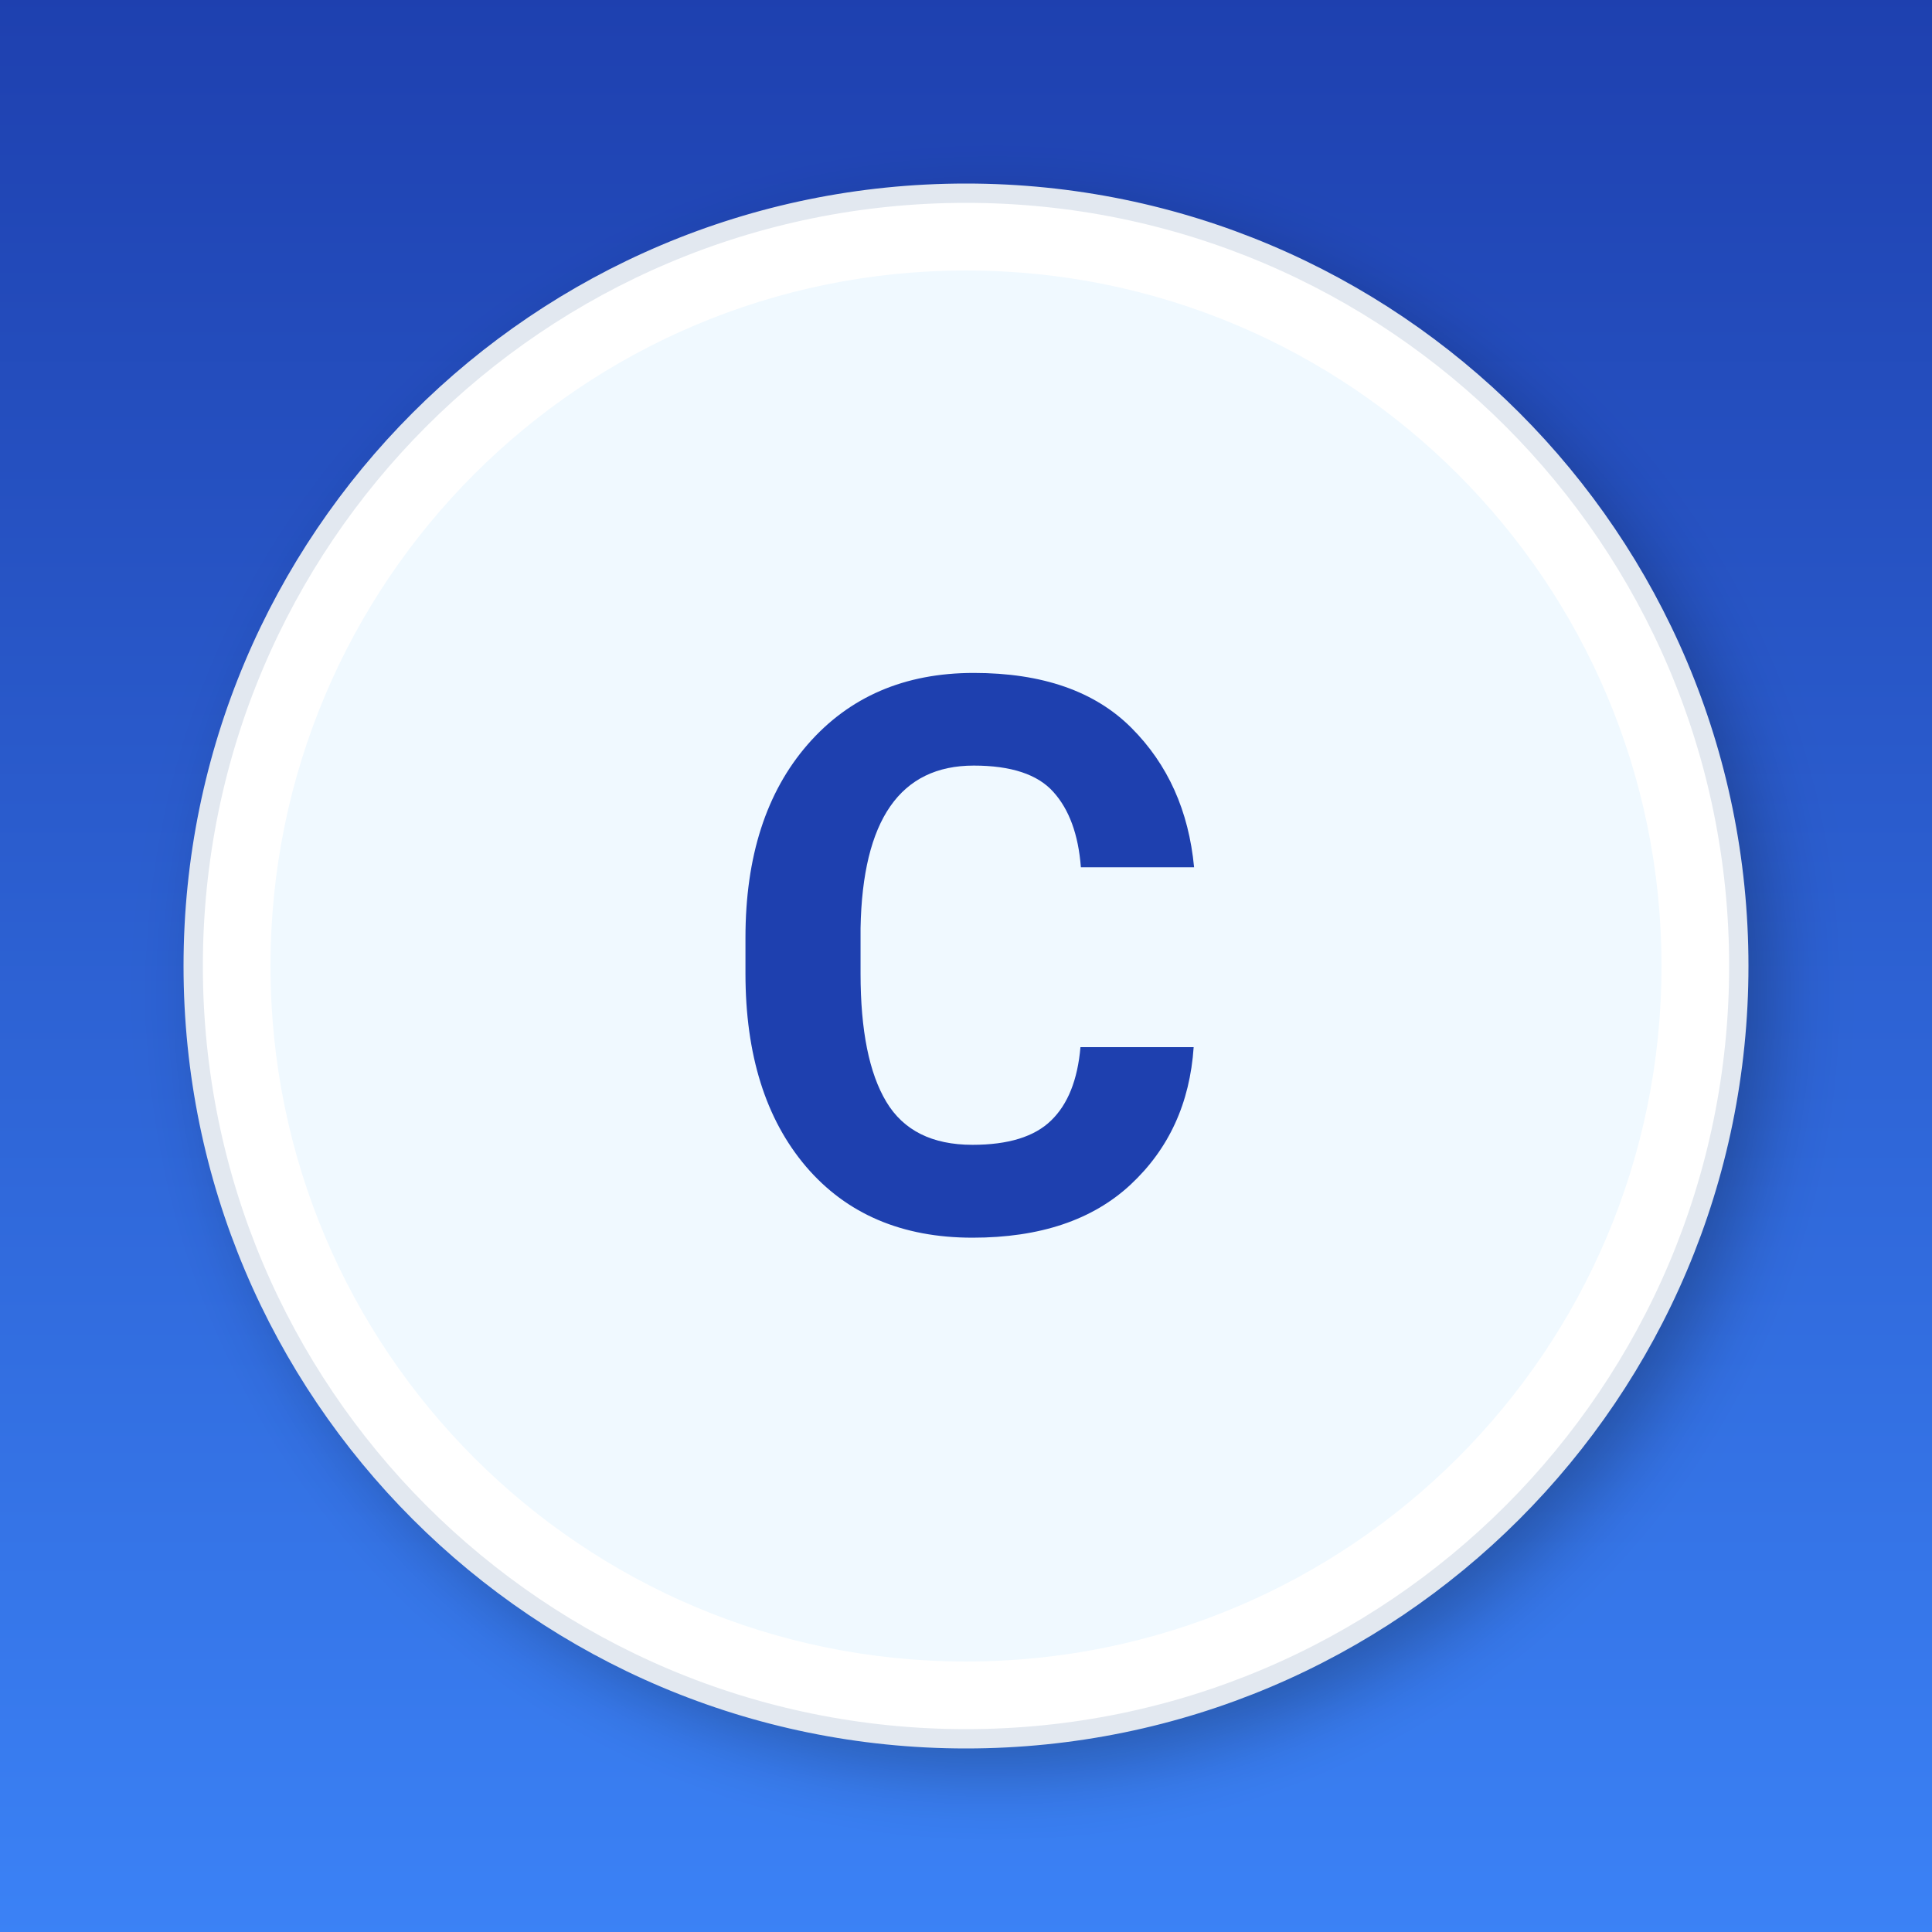
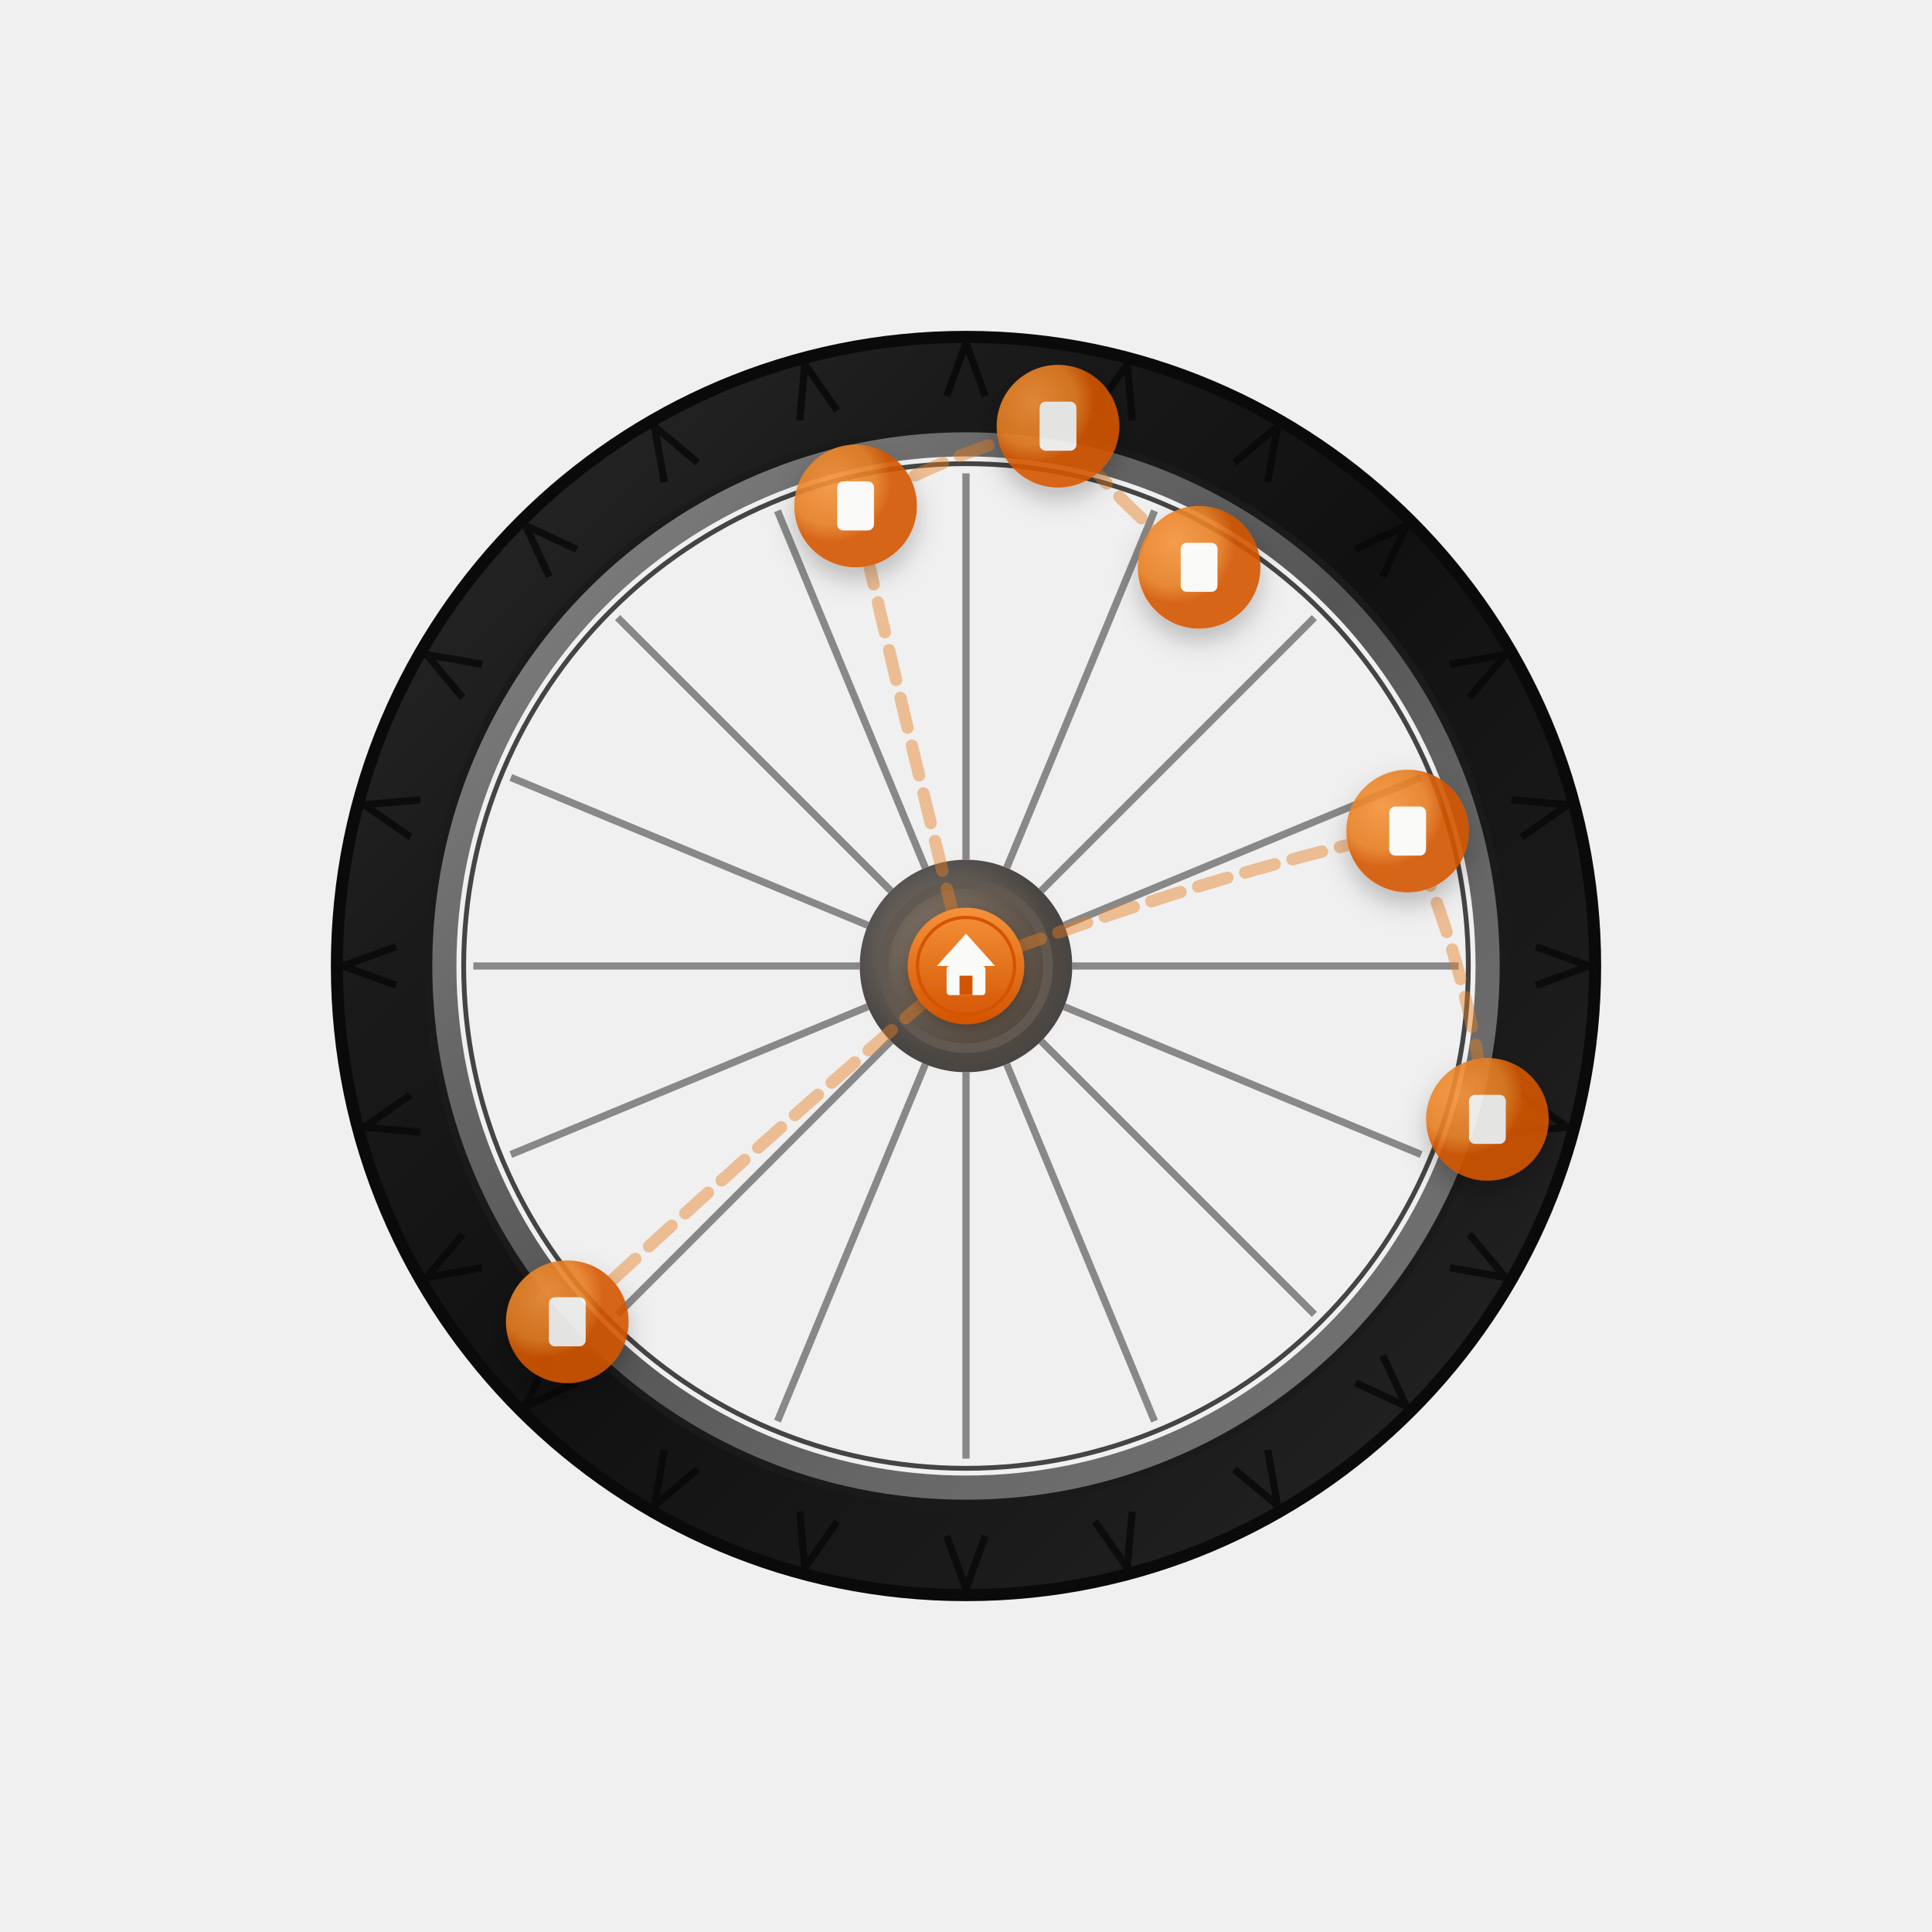
- <svg xmlns="http://www.w3.org/2000/svg" width="144" height="144" viewBox="0 0 144 144">
+ <svg xmlns="http://www.w3.org/2000/svg" viewBox="0 0 400 400">
  <defs>
-     <linearGradient id="bgGradient" x1="0%" y1="0%" x2="0%" y2="100%">
-       <stop offset="0%" style="stop-color:#1e40af;stop-opacity:1" />
-       <stop offset="100%" style="stop-color:#3b82f6;stop-opacity:1" />
+     <linearGradient id="tireGradient" x1="0%" y1="0%" x2="100%" y2="100%">
+       <stop offset="0%" stop-color="#2a2a2a" />
+       <stop offset="25%" stop-color="#1a1a1a" />
+       <stop offset="50%" stop-color="#111" />
+       <stop offset="75%" stop-color="#1a1a1a" />
+       <stop offset="100%" stop-color="#252525" />
+     </linearGradient>
+     <linearGradient id="rimGradient" x1="0%" y1="0%" x2="100%" y2="100%">
+       <stop offset="0%" stop-color="#888" />
+       <stop offset="30%" stop-color="#666" />
+       <stop offset="50%" stop-color="#555" />
+       <stop offset="70%" stop-color="#666" />
+       <stop offset="100%" stop-color="#777" />
+     </linearGradient>
+     <radialGradient id="hubGradient" cx="40%" cy="40%">
+       <stop offset="0%" stop-color="#777" />
+       <stop offset="100%" stop-color="#444" />
+     </radialGradient>
+     <radialGradient id="markerGradient" cx="30%" cy="30%">
+       <stop offset="0%" stop-color="#F5923A" />
+       <stop offset="70%" stop-color="#E67E22" />
+       <stop offset="100%" stop-color="#D35400" />
+     </radialGradient>
+     <filter id="markerShadow" x="-50%" y="-50%" width="200%" height="200%">
+       <feDropShadow dx="0" dy="2" stdDeviation="2" flood-color="#000" flood-opacity="0.25" />
+     </filter>
+     <radialGradient id="homeGlow" cx="50%" cy="50%">
+       <stop offset="0%" stop-color="#E67E22" stop-opacity="0.3" />
+       <stop offset="100%" stop-color="#E67E22" stop-opacity="0" />
+     </radialGradient>
+     <linearGradient id="homeGradient" x1="0%" y1="0%" x2="0%" y2="100%">
+       <stop offset="0%" stop-color="#F5923A" />
+       <stop offset="100%" stop-color="#D35400" />
    </linearGradient>
    <filter id="shadow" x="-50%" y="-50%" width="200%" height="200%">
-       <feDropShadow dx="2" dy="2" stdDeviation="3" flood-opacity="0.3" />
+       <feDropShadow dx="0" dy="1" stdDeviation="2" flood-color="#000" flood-opacity="0.3" />
    </filter>
  </defs>
-   <rect width="144" height="144" fill="url(#bgGradient)" />
-   <circle cx="72" cy="72" r="57.6" fill="white" filter="url(#shadow)" />
-   <circle cx="72" cy="72" r="51.84" fill="#f0f9ff" />
-   <text x="72" y="72" font-family="-apple-system, BlinkMacSystemFont, 'Segoe UI', Roboto, sans-serif" font-size="57.6" font-weight="bold" fill="#1e40af" text-anchor="middle" dominant-baseline="central">C</text>
-   <circle cx="72" cy="72" r="57.6" fill="none" stroke="#e2e8f0" stroke-width="1.44" />
+   <g id="wheel-layer">
+     <g transform="translate(200,200)">
+       <circle r="130" fill="none" stroke="#0a0a0a" stroke-width="3" />
+       <circle r="120" fill="none" stroke="url(#tireGradient)" stroke-width="18" />
+       <g stroke="#080808" stroke-width="1.5" fill="none" opacity="0.8">
+         <path d="M0,-129 L-4,-118 M0,-129 L4,-118" transform="rotate(0)" />
+         <path d="M0,-129 L-4,-118 M0,-129 L4,-118" transform="rotate(15)" />
+         <path d="M0,-129 L-4,-118 M0,-129 L4,-118" transform="rotate(30)" />
+         <path d="M0,-129 L-4,-118 M0,-129 L4,-118" transform="rotate(45)" />
+         <path d="M0,-129 L-4,-118 M0,-129 L4,-118" transform="rotate(60)" />
+         <path d="M0,-129 L-4,-118 M0,-129 L4,-118" transform="rotate(75)" />
+         <path d="M0,-129 L-4,-118 M0,-129 L4,-118" transform="rotate(90)" />
+         <path d="M0,-129 L-4,-118 M0,-129 L4,-118" transform="rotate(105)" />
+         <path d="M0,-129 L-4,-118 M0,-129 L4,-118" transform="rotate(120)" />
+         <path d="M0,-129 L-4,-118 M0,-129 L4,-118" transform="rotate(135)" />
+         <path d="M0,-129 L-4,-118 M0,-129 L4,-118" transform="rotate(150)" />
+         <path d="M0,-129 L-4,-118 M0,-129 L4,-118" transform="rotate(165)" />
+         <path d="M0,-129 L-4,-118 M0,-129 L4,-118" transform="rotate(180)" />
+         <path d="M0,-129 L-4,-118 M0,-129 L4,-118" transform="rotate(195)" />
+         <path d="M0,-129 L-4,-118 M0,-129 L4,-118" transform="rotate(210)" />
+         <path d="M0,-129 L-4,-118 M0,-129 L4,-118" transform="rotate(225)" />
+         <path d="M0,-129 L-4,-118 M0,-129 L4,-118" transform="rotate(240)" />
+         <path d="M0,-129 L-4,-118 M0,-129 L4,-118" transform="rotate(255)" />
+         <path d="M0,-129 L-4,-118 M0,-129 L4,-118" transform="rotate(270)" />
+         <path d="M0,-129 L-4,-118 M0,-129 L4,-118" transform="rotate(285)" />
+         <path d="M0,-129 L-4,-118 M0,-129 L4,-118" transform="rotate(300)" />
+         <path d="M0,-129 L-4,-118 M0,-129 L4,-118" transform="rotate(315)" />
+         <path d="M0,-129 L-4,-118 M0,-129 L4,-118" transform="rotate(330)" />
+         <path d="M0,-129 L-4,-118 M0,-129 L4,-118" transform="rotate(345)" />
+       </g>
+       <circle r="111" fill="none" stroke="#1a1a1a" stroke-width="2" />
+       <circle r="108" fill="none" stroke="url(#rimGradient)" stroke-width="5" />
+       <circle r="104" fill="none" stroke="#444" stroke-width="1" />
+       <g stroke="#888" stroke-width="1.5">
+         <line x1="0" y1="-22" x2="0" y2="-102" transform="rotate(0)" />
+         <line x1="0" y1="-22" x2="0" y2="-102" transform="rotate(22.5)" />
+         <line x1="0" y1="-22" x2="0" y2="-102" transform="rotate(45)" />
+         <line x1="0" y1="-22" x2="0" y2="-102" transform="rotate(67.5)" />
+         <line x1="0" y1="-22" x2="0" y2="-102" transform="rotate(90)" />
+         <line x1="0" y1="-22" x2="0" y2="-102" transform="rotate(112.5)" />
+         <line x1="0" y1="-22" x2="0" y2="-102" transform="rotate(135)" />
+         <line x1="0" y1="-22" x2="0" y2="-102" transform="rotate(157.5)" />
+         <line x1="0" y1="-22" x2="0" y2="-102" transform="rotate(180)" />
+         <line x1="0" y1="-22" x2="0" y2="-102" transform="rotate(202.5)" />
+         <line x1="0" y1="-22" x2="0" y2="-102" transform="rotate(225)" />
+         <line x1="0" y1="-22" x2="0" y2="-102" transform="rotate(247.5)" />
+         <line x1="0" y1="-22" x2="0" y2="-102" transform="rotate(270)" />
+         <line x1="0" y1="-22" x2="0" y2="-102" transform="rotate(292.5)" />
+         <line x1="0" y1="-22" x2="0" y2="-102" transform="rotate(315)" />
+         <line x1="0" y1="-22" x2="0" y2="-102" transform="rotate(337.5)" />
+       </g>
+       <circle r="22" fill="url(#hubGradient)" />
+       <circle r="17" fill="none" stroke="#555" stroke-width="2" />
+       <circle r="6" fill="#333" />
+     </g>
+   </g>
+   <g id="markers-layer" transform="translate(200,200) scale(1.27) translate(-200,-200)" opacity="0.9">
+     <g transform="translate(200,200)">
+       <path d="M 0,0 Q -10,-40 -18,-75 Q 0,-85 15,-88 Q 25,-75 38,-65" fill="none" stroke="#E67E22" stroke-width="2" stroke-dasharray="5,3" stroke-linecap="round" opacity="0.5" />
+       <g transform="translate(-18,-75)">
+         <circle r="10" fill="url(#markerGradient)" filter="url(#markerShadow)" />
+         <rect x="-3" y="-4" width="6" height="8" rx="1" fill="#FAFAF8" />
+       </g>
+       <g transform="translate(15,-88)">
+         <circle r="10" fill="url(#markerGradient)" filter="url(#markerShadow)" />
+         <rect x="-3" y="-4" width="6" height="8" rx="1" fill="#FAFAF8" />
+       </g>
+       <g transform="translate(38,-65)">
+         <circle r="10" fill="url(#markerGradient)" filter="url(#markerShadow)" />
+         <rect x="-3" y="-4" width="6" height="8" rx="1" fill="#FAFAF8" />
+       </g>
+       <path d="M 0,0 Q 40,-15 72,-22 Q 82,0 85,25" fill="none" stroke="#E67E22" stroke-width="2" stroke-dasharray="5,3" stroke-linecap="round" opacity="0.5" />
+       <g transform="translate(72,-22)">
+         <circle r="10" fill="url(#markerGradient)" filter="url(#markerShadow)" />
+         <rect x="-3" y="-4" width="6" height="8" rx="1" fill="#FAFAF8" />
+       </g>
+       <g transform="translate(85,25)">
+         <circle r="10" fill="url(#markerGradient)" filter="url(#markerShadow)" />
+         <rect x="-3" y="-4" width="6" height="8" rx="1" fill="#FAFAF8" />
+       </g>
+       <path d="M 0,0 Q -35,30 -65,58" fill="none" stroke="#E67E22" stroke-width="2" stroke-dasharray="5,3" stroke-linecap="round" opacity="0.5" />
+       <g transform="translate(-65,58)">
+         <circle r="10" fill="url(#markerGradient)" filter="url(#markerShadow)" />
+         <rect x="-3" y="-4" width="6" height="8" rx="1" fill="#FAFAF8" />
+       </g>
+     </g>
+   </g>
+   <g id="home-layer" transform="translate(200,200) scale(0.67) translate(-200,-200)">
+     <g transform="translate(200,200)">
+       <circle r="35" fill="url(#homeGlow)" />
+       <circle r="18" fill="url(#homeGradient)" filter="url(#shadow)" />
+       <circle r="15" fill="none" stroke="#D35400" stroke-width="1" />
+       <g fill="#FAFAF8">
+         <path d="M 0,-10 L 9,0 L -9,0 Z" />
+         <rect x="-6" y="0" width="12" height="9" rx="1" />
+         <rect x="-2" y="3" width="4" height="6" fill="#D35400" />
+       </g>
+     </g>
+   </g>
</svg>
